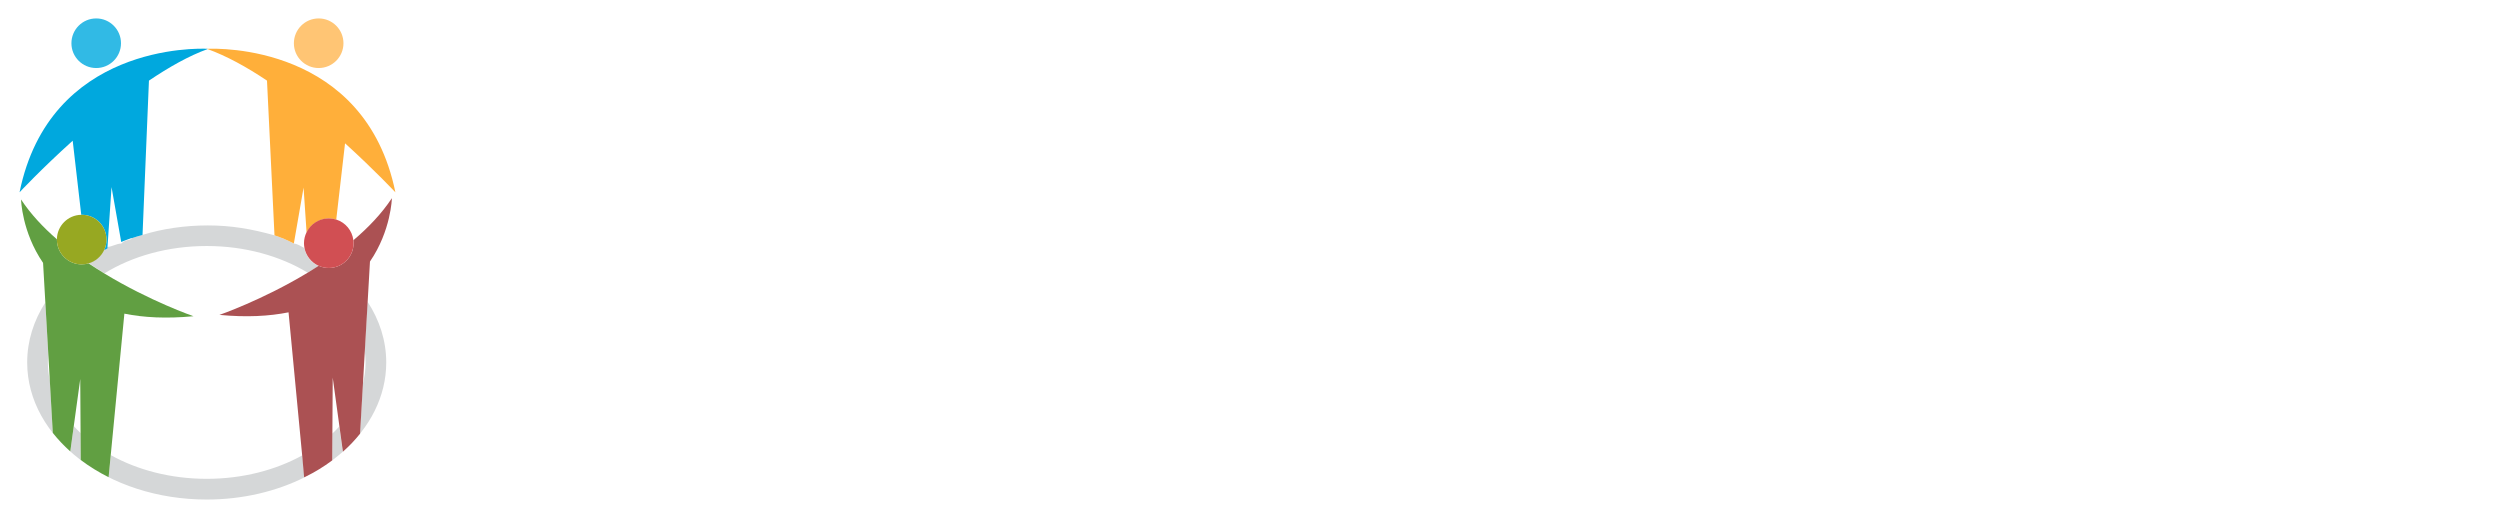
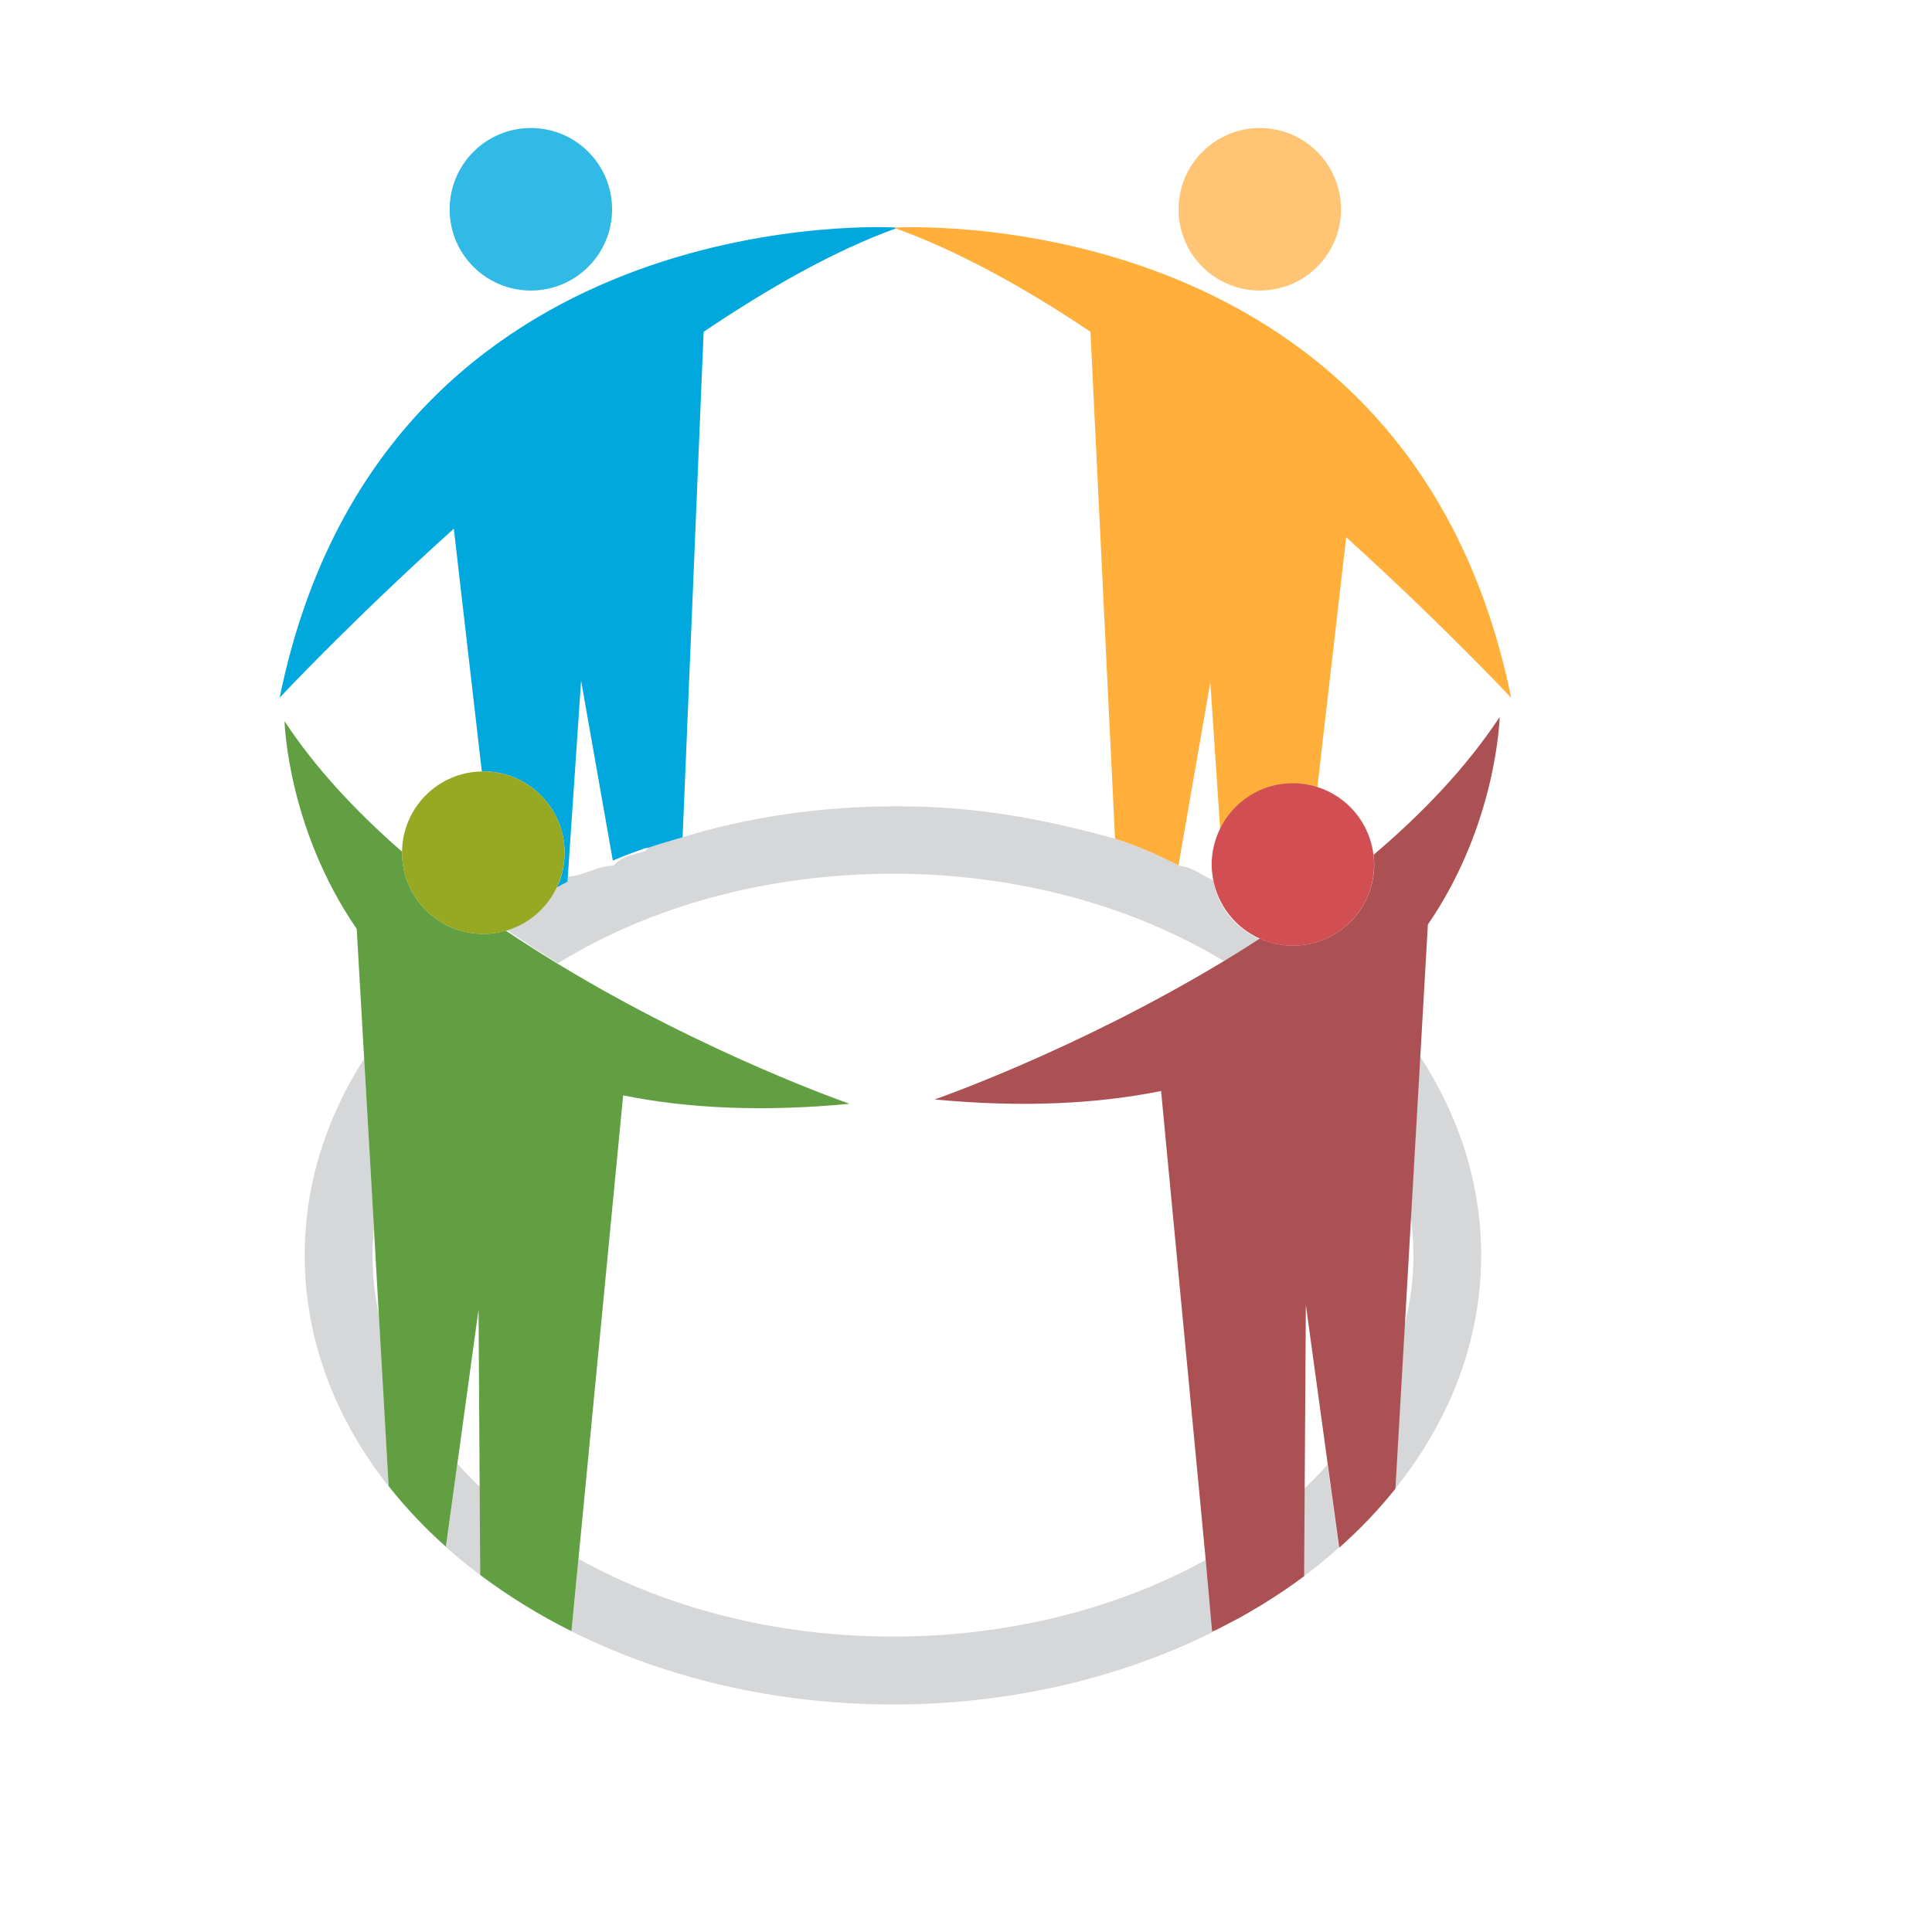
- <svg xmlns="http://www.w3.org/2000/svg" version="1.1" preserveAspectRatio="xMidYMid meet" viewBox="468 381 424 87">
+ <svg xmlns="http://www.w3.org/2000/svg" version="1.1" preserveAspectRatio="xMidYMid meet" viewBox="0 0 100 100">
  <g data-item-type="image" data-item="Image" data-logo-item="" id="logo__item--logo_0" class="logo__item">
-     <g class="logo__item__inner" transform="translate(456.8401 377.5) scale(0.04692199 0.04692199) rotate(0 0 0)">
+     <g class="logo__item__inner" transform="scale(0.04692199 0.04692199)">
      <g>
        <path fill="none" d="M1336.6,953.5c0-14.1,3.3-27.4,9.2-39.3l-11.1-163.5l-35.6,200.6c13.3,5.6,26.3,11.7,39,18   C1337.2,964.3,1336.6,959,1336.6,953.5z" data-part-id="logo__item--logo_0__0" />
        <path fill="none" d="M1226.8,925.2L1201.3,366c-72.1-48.5-145.3-89.6-213.7-114.2c-68.4,24.6-141.6,65.6-213.7,114.2l-25.5,557.6   c73.4-22,153.1-34.2,236.5-34.2C1070.5,889.4,1152,902.2,1226.8,925.2z" data-part-id="logo__item--logo_0__1" />
        <path fill="none" d="M615.4,1063.3c164.7,100,321.9,154.4,321.9,154.4c-97.8,9.2-180.2,4.7-249.8-9.3l-49.3,511.4   c96.4,53.7,216.6,85.7,346.8,85.7c129.6,0,249.3-31.7,345.5-84.9l-49.8-516.8c-69.5,14-152,18.6-249.8,9.3   c0,0,155.3-53.7,319-152.6c-99.3-60-226.4-96.1-364.9-96.1C844.3,964.2,715.3,1001.5,615.4,1063.3z" data-part-id="logo__item--logo_0__2" />
        <path fill="none" d="M410.9,1384.8c0,22.4,2.5,44.4,7.1,65.8l-5.5-95.5C411.5,1364.9,410.9,1374.8,410.9,1384.8z" data-part-id="logo__item--logo_0__3" />
        <path fill="none" d="M710.7,935.9c0.8-0.3,1.6-0.6,2.4-0.8C712.3,935.4,711.5,935.7,710.7,935.9z" data-part-id="logo__item--logo_0__4" />
        <path fill="none" d="M640.6,750.8l-15.1,221.8c16.3-8.3,33-16.1,50.3-23.3L640.6,750.8z" data-part-id="logo__item--logo_0__5" />
        <path fill="none" d="M504.6,1614.6c7.8,8.7,16,17.2,24.6,25.4l-1.2-195.8L504.6,1614.6z" data-part-id="logo__item--logo_0__6" />
        <path fill="none" d="M1464.4,1615.8l-24.2-176.3l-1.3,202.3C1447.9,1633.4,1456.4,1624.8,1464.4,1615.8z" data-part-id="logo__item--logo_0__7" />
        <path fill="none" d="M1556.2,1341.8l-6.9,120.2c6.4-25.1,9.9-50.8,9.9-77.2C1559.2,1370.3,1558.2,1355.9,1556.2,1341.8z" data-part-id="logo__item--logo_0__8" />
        <path fill="#D5D7D8" d="M1559.2,1384.8c0,26.4-3.5,52.2-9.9,77.2l-10.4,180.3c-18.3,22.9-38.9,44.5-61.7,64.8   c97.6-86.7,156.7-199.3,156.7-322.3c0-78.9-24.4-153.5-67.6-219.8l-10.2,176.9C1558.2,1355.9,1559.2,1370.3,1559.2,1384.8z" data-part-id="logo__item--logo_0__9" />
        <path fill="#D5D7D8" d="M1414.7,1755.6c-7.6,5.1-15.4,10.1-23.3,15C1399.4,1765.7,1407.1,1760.7,1414.7,1755.6z" data-part-id="logo__item--logo_0__10" />
        <path fill="#D5D7D8" d="M1359.5,1789c-5.9,3.2-11.9,6.4-17.9,9.4C1347.6,1795.4,1353.6,1792.2,1359.5,1789z" data-part-id="logo__item--logo_0__11" />
        <path fill="#D5D7D8" d="M1438.9,1641.9l-0.6,96.9c-7.6,5.7-15.5,11.3-23.5,16.7c22.1-15,42.8-31.1,62.1-48.2l-12.6-91.5   C1456.4,1624.8,1447.9,1633.4,1438.9,1641.9z" data-part-id="logo__item--logo_0__12" />
        <path fill="#D5D7D8" d="M985,1805.3c-130.2,0-250.4-32-346.8-85.7l-7.7,79.7c-36.3-18.1-70-39-100.7-62.1l-0.6-97.1   c-8.6-8.2-16.8-16.7-24.6-25.4l-12.6,91.5c-23.4-20.9-44.6-43.3-63.2-66.9l-10.8-188.7c-4.6-21.4-7.1-43.4-7.1-65.8   c0-10,0.6-19.9,1.6-29.7l-10.8-187.2c-42,65.5-65.6,139.1-65.6,216.9c0,273.2,291.1,495.4,649,495.4c130.2,0,251.4-29.5,353.1-80.1   l-7.7-79.6C1234.3,1773.7,1114.6,1805.3,985,1805.3z" data-part-id="logo__item--logo_0__13" />
        <path fill="#D5D7D8" d="M1338.1,971.2c-12.7-6.3-25.7-16.2-39-16.2h1.6c-23.2-12-46.7-22.2-70.7-29.8v0   c-83-23-155.7-35.8-241.1-35.8c-83.5,0-164.9,12.2-235.9,34.2v0c-12,3.6-26,7.4-37.6,11.5c-0.8,0.3-2.7,3.4-3.5,3.7   C700,943,687.8,943,676.4,955h-0.3c-17.3,0-34.2,12-50.4,12h-0.1c-3.9,12-7.5,7-11.3,9c-10.9,23-31.3,42.1-56.1,49.3   c19,12.8,38.2,25.7,57.3,37.3c100-61.8,228.9-98.8,369.6-98.8c138.5,0,265.6,36.3,364.9,96.3c13.2-8,26.5-15.4,39.8-23.9   C1363.1,1024.2,1343.4,1000.7,1338.1,971.2z" data-part-id="logo__item--logo_0__14" />
        <path fill="#D5D7D8" d="M1387.2,1773.1c-6.6,4-13.3,7.9-20.1,11.7C1373.9,1781,1380.6,1777.1,1387.2,1773.1z" data-part-id="logo__item--logo_0__15" />
        <path fill="#00A8DE" d="M622.8,940.6c0,13.7-2.9,26.6-8.4,38.2c3.8-2,7.6-4.3,11.6-6.2v0l15-221.8l35,198.5v0   c11-4.7,23-9.2,34.8-13.4c0.8-0.3,3.8-0.6,4.6-0.8c11.6-4.1,25.6-7.9,37.6-11.5v0L776.2,366c72.1-48.5,144.2-89.6,212.5-114.2   c-0.7-0.2-1.9-0.5-2.6-0.8c0,0,0.5,0,1.8-0.1c-36.8-1.7-570.2-16.6-679.4,518.7c0,0,78.7-84.3,192.1-186.4L531.5,851   c0.6,0,1.1-0.1,1.7-0.1C582.7,850.9,622.8,891.1,622.8,940.6z" data-part-id="logo__item--logo_0__16" />
        <path fill="#31BAE5" d="M585.6,320.5c49.5,0,89.6-40.1,89.6-89.6c0-49.5-40.1-89.7-89.6-89.7s-89.6,40.2-89.6,89.7   C495.9,280.4,536.1,320.5,585.6,320.5z" data-part-id="logo__item--logo_0__17" />
        <path fill="#FFAF3A" d="M987.6,251.8c68.4,24.6,143.1,65.6,215.3,114.2l27.1,559.2v0c24,7.6,47.4,17.8,70.7,29.8h-0.8l35.2-202.4   l10.9,162.6c14.6-29.8,45-50.8,80.4-50.8c9.4,0,18.3,1.2,26.8,3.9l31.8-275.7c108,98,182,177.2,182,177.2   C1557.7,234.4,1024.4,249.3,987.6,251c-1.3,0.1-2.1,0.1-2.1,0.1C986.2,251.3,986.9,251.6,987.6,251.8z" data-part-id="logo__item--logo_0__18" />
        <path fill="#FFC574" d="M1389.7,320.5c49.5,0,89.6-40.1,89.6-89.6c0-49.5-40.1-89.7-89.6-89.7c-49.5,0-89.6,40.2-89.6,89.7   C1300,280.4,1340.1,320.5,1389.7,320.5z" data-part-id="logo__item--logo_0__19" />
        <path fill="#619F42" d="M417.9,1450.6l10.8,188.7c18.7,23.7,39.8,46,63.2,66.9l12.6-91.5l23.4-170.3l1.2,195.8l0.6,97.1   c30.8,23.1,64.5,44,100.7,62.1l7.7-79.7l49.3-511.4c69.5,14.1,152,18.6,249.8,9.3c0,0-157.2-54.3-321.9-154.4   c-19.1-11.6-38.2-23.8-57.3-36.6c-7.9,2.3-16.3,3.6-24.9,3.6c-49.5,0-89.6-40.1-89.6-89.6c0-0.3,0-0.7,0.1-1   c-50-43.5-95.1-91.5-129.7-144c0,0,2.8,117.4,79.6,229.1l8.2,143.1l10.8,187.2L417.9,1450.6z" data-part-id="logo__item--logo_0__20" />
        <path fill="#97A822" d="M533.2,1030.3c8.7,0,17-1.3,24.9-3.6c24.9-7.2,45.2-24.8,56.1-47.9c5.5-11.6,8.6-24.5,8.6-38.2   c0-49.5-40.1-89.7-89.7-89.7c-0.6,0-1.2,0.1-1.8,0.1c-48.4,0.9-87.3,40.1-87.8,88.6c0,0.3-0.1,0.7-0.1,1   C443.5,990.1,483.7,1030.3,533.2,1030.3z" data-part-id="logo__item--logo_0__21" />
        <path fill="#AB5153" d="M1654.3,790.9c-36.8,55.7-85.4,106.5-139.1,152c0.4,3.5,0.7,7,0.7,10.6c0,49.5-40.1,89.6-89.6,89.6   c-13,0-25.4-2.8-36.5-7.8c-13.3,8.6-26.5,16.9-39.8,24.9c-163.7,98.9-319,152.6-319,152.6c97.8,9.3,180.2,4.7,249.8-9.3l49.2,516.8   l7.1,79.6v0.1c0-0.6,2.8-1.2,4-1.8c6.1-3.1,12.3-6.2,18.2-9.4c2.5-1.4,5.3-2.7,7.8-4.1c6.8-3.8,13.6-7.7,20.2-11.7   c1.4-0.9,2.9-1.7,4.3-2.5c7.9-4.9,15.7-9.9,23.3-15c0.1,0,0.1-0.1,0.2-0.1c8-5.4,15.8-11,23.5-16.7l0.6-96.9l1.3-202.3l24.2,176.3   l12.6,91.5l0,0c0.1-0.1,0.2-0.2,0.3-0.3c22.8-20.2,43.4-41.9,61.7-64.8l10.4-180.3l6.9-120.2l10.2-176.9l8.3-144.9   C1651.6,908.3,1654.3,790.9,1654.3,790.9z" data-part-id="logo__item--logo_0__22" />
        <path fill="#D14F53" d="M1345.8,914.3c-5.8,11.9-9.2,25.2-9.2,39.3c0,5.4,0.6,10.7,1.5,15.9c5.3,29.5,25,54,51.6,65.9   c11.2,5,23.5,7.8,36.5,7.8c49.5,0,89.6-40.1,89.6-89.6c0-3.6-0.3-7.1-0.7-10.6c-4.2-35.4-29-64.5-62.1-74.9   c-8.5-2.7-17.5-4.1-26.9-4.1C1390.8,863.9,1360.3,884.5,1345.8,914.3z" data-part-id="logo__item--logo_0__23" />
      </g>
    </g>
  </g>
</svg>
